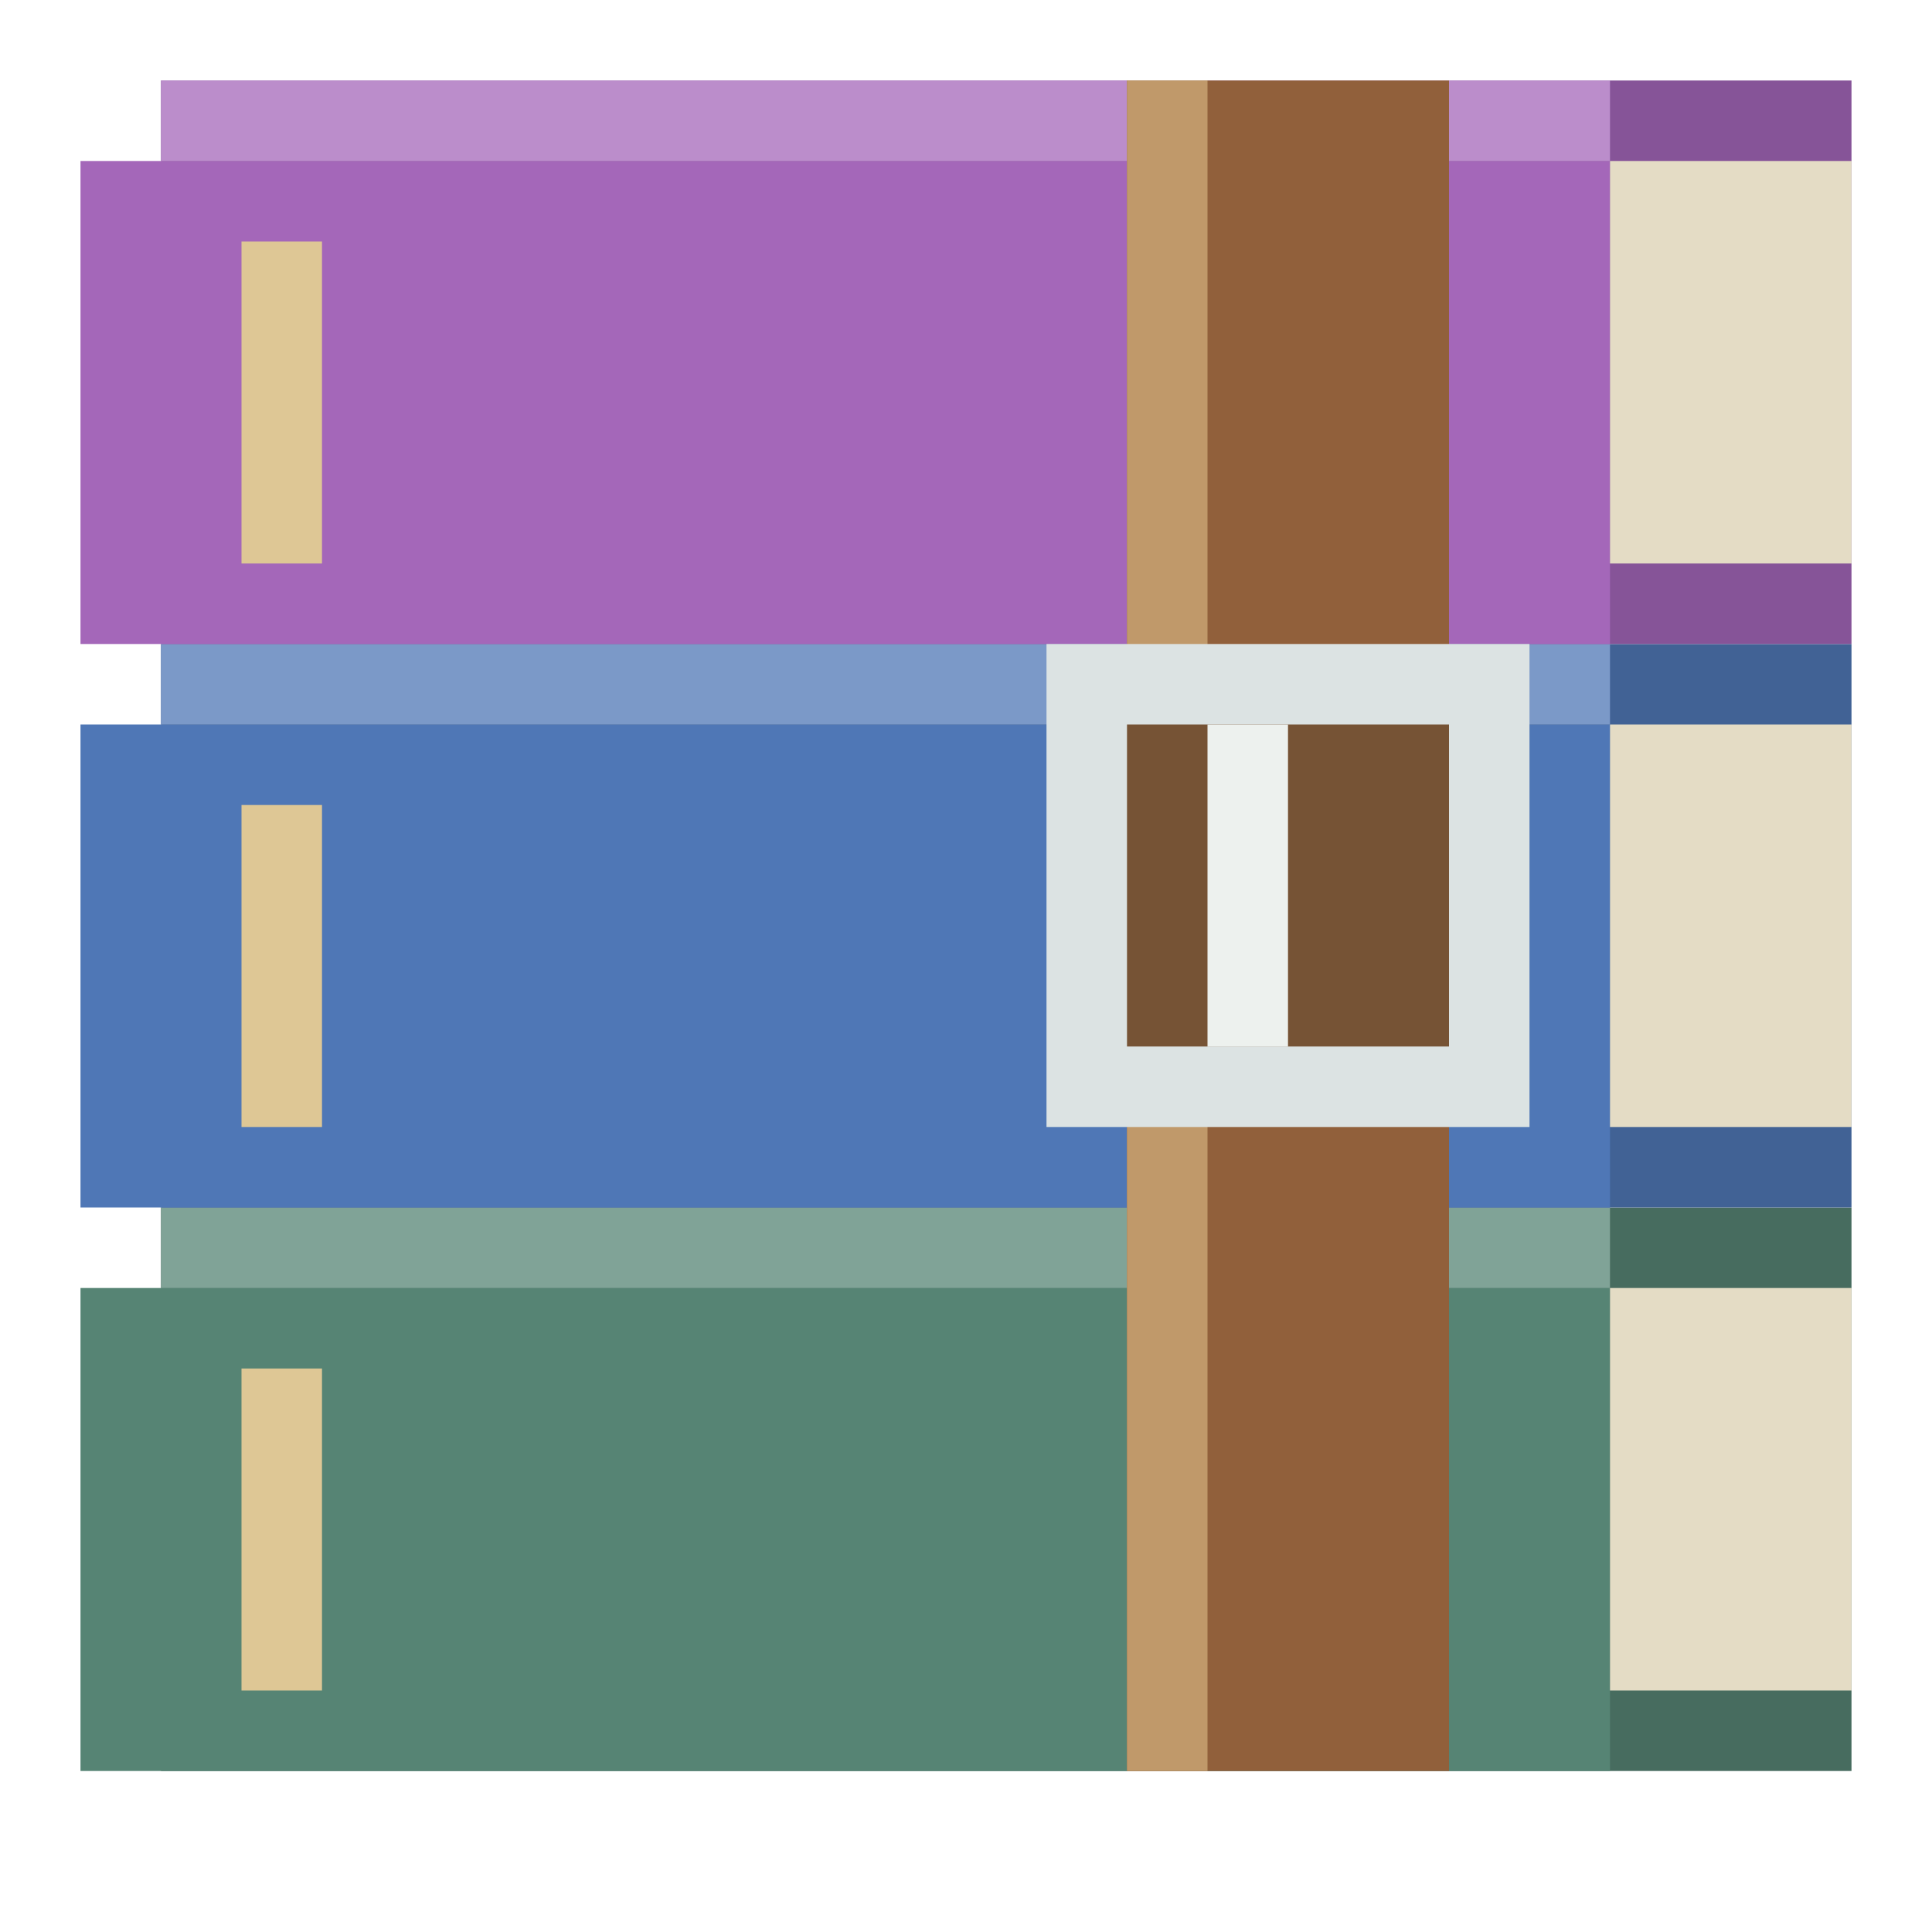
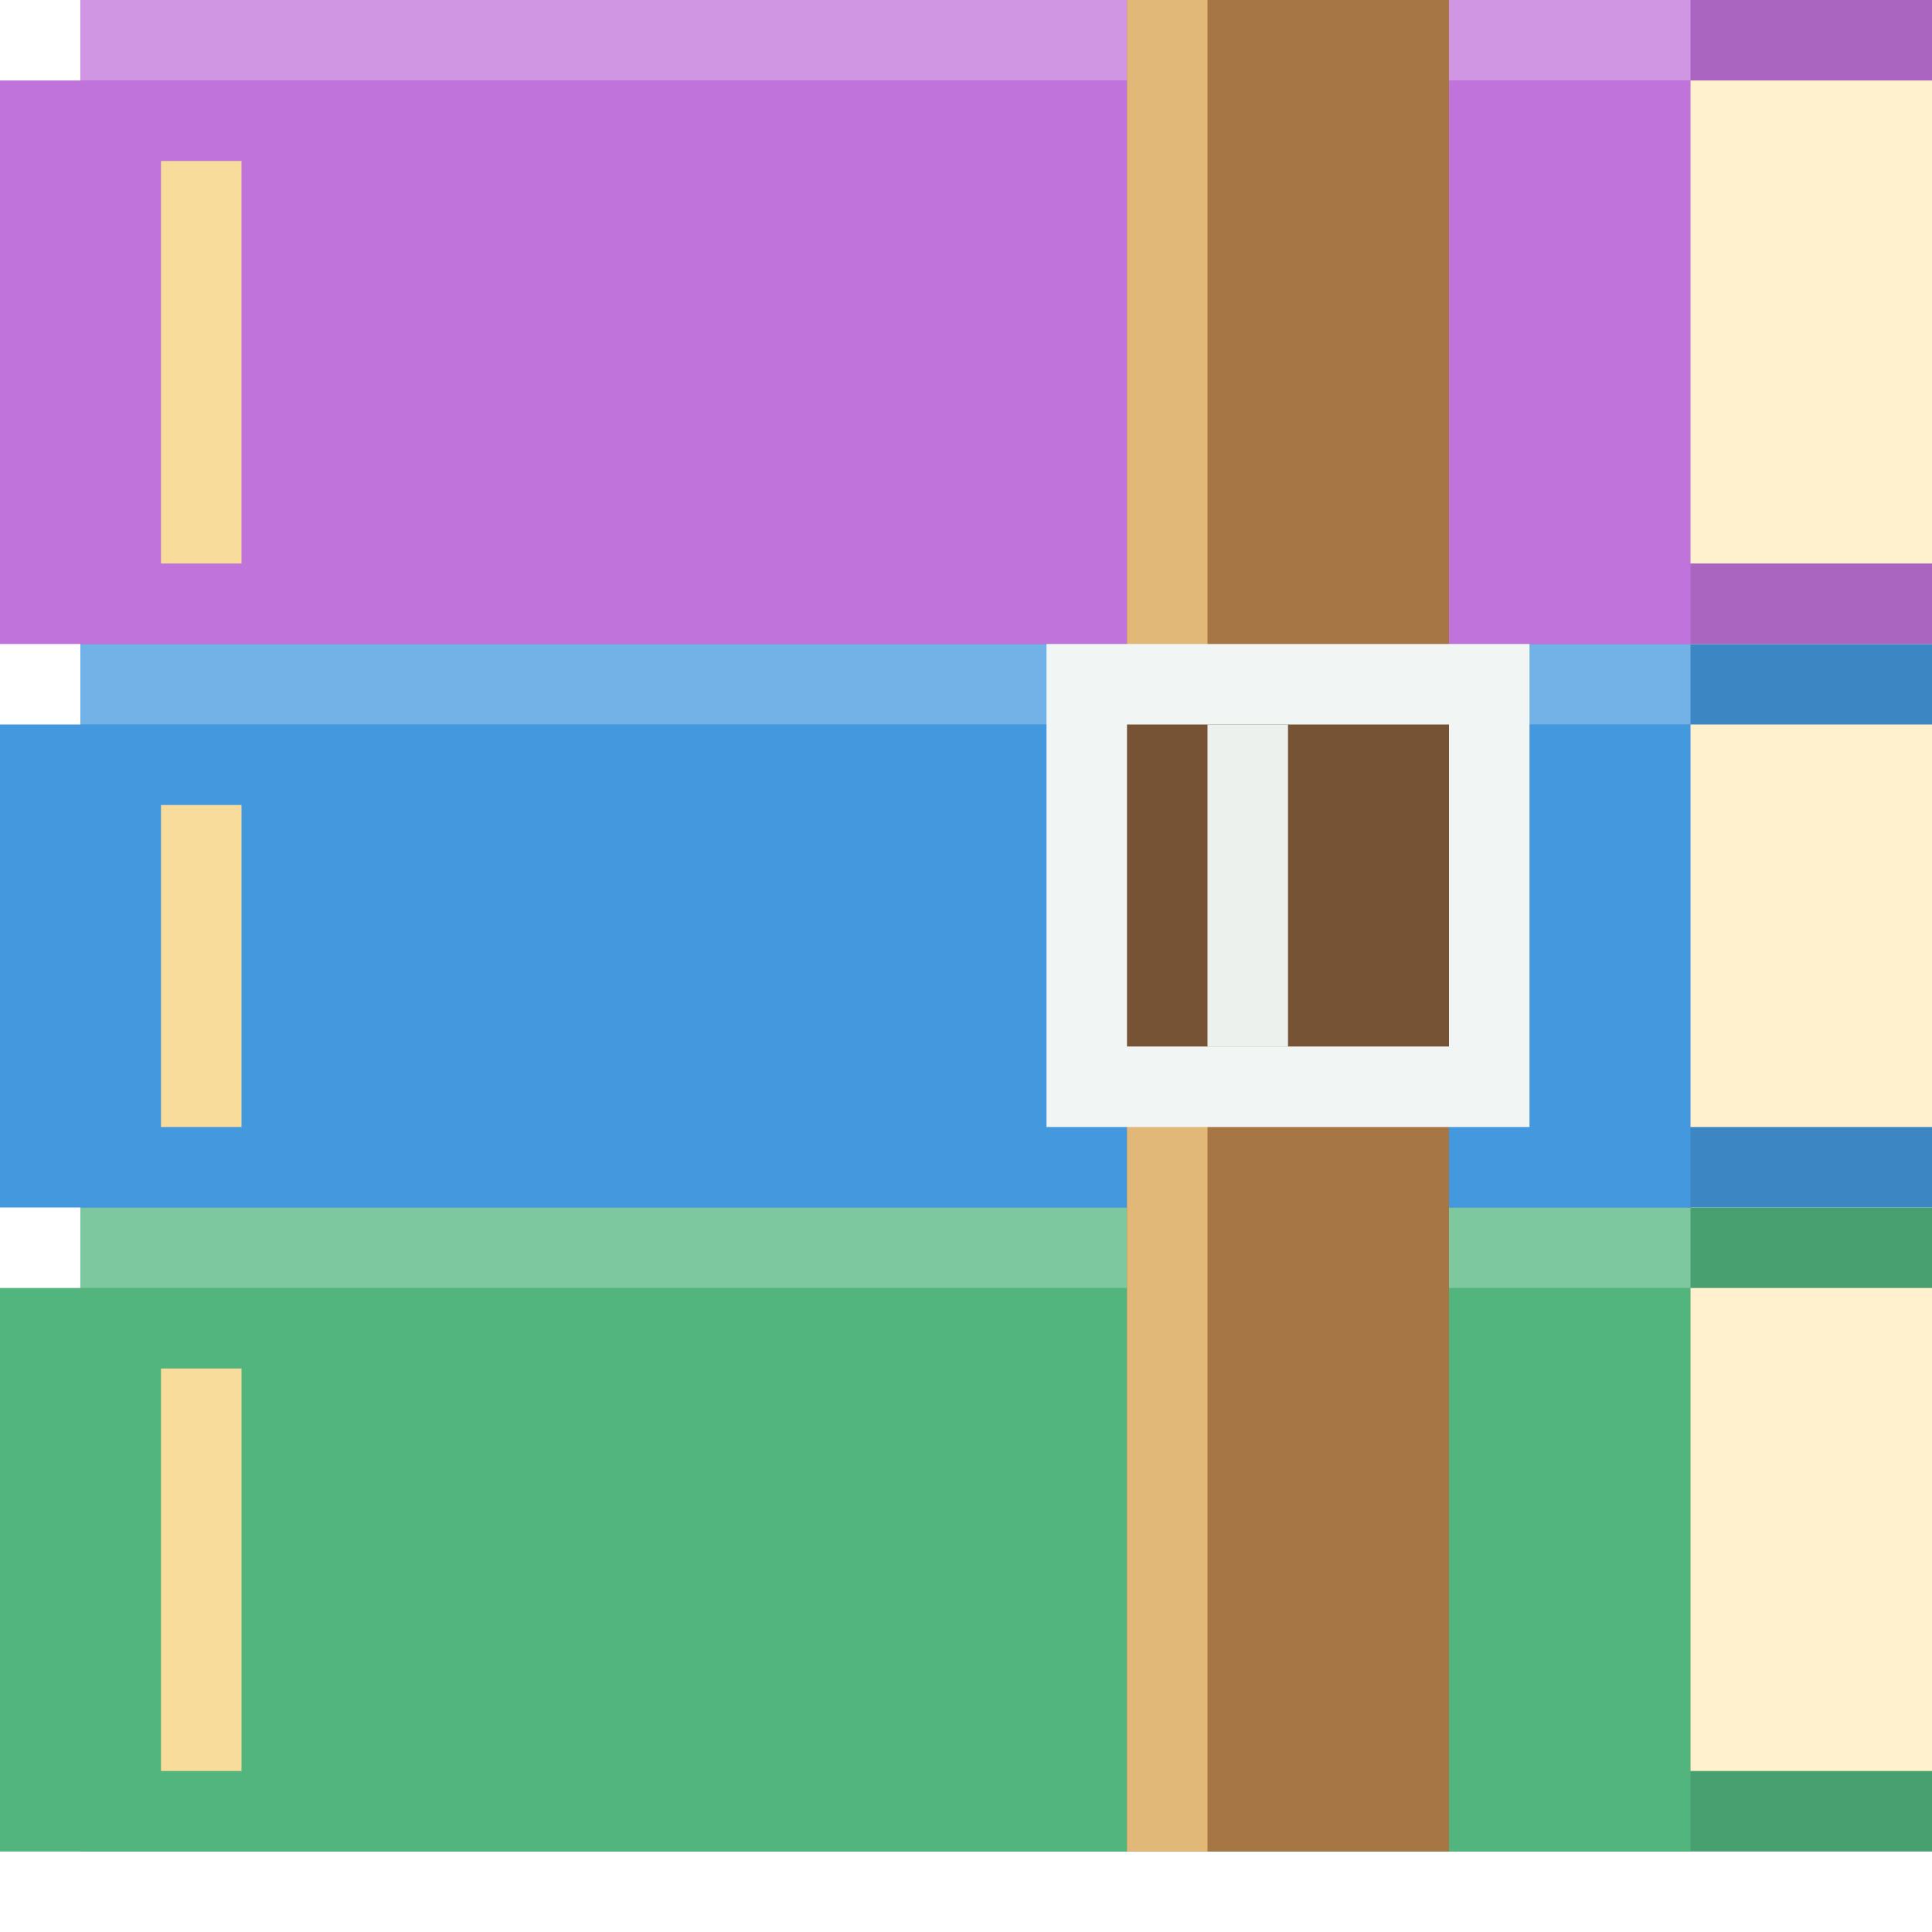
<svg xmlns="http://www.w3.org/2000/svg" width="24" height="24" viewBox="0 0 24 24">
  <defs />
-   <path fill="#476c5f" stroke="none" d="M 2 15 L 23 15 L 23 22 L 2 22 Z" />
-   <path fill="#568474" stroke="none" d="M 1 16 L 20 16 L 20 22 L 1 22 Z" />
-   <path fill="#80a397" stroke="none" d="M 2 15 L 20 15 L 20 16 L 2 16 Z" />
-   <path fill="#e4dcc5" stroke="none" d="M 20 16 L 23 16 L 23 21 L 20 21 Z" />
-   <path fill="#dec795" stroke="none" d="M 3 17 L 4 17 L 4 21 L 3 21 Z" />
-   <path fill="#416295" stroke="none" d="M 2 8 L 23 8 L 23 15 L 2 15 Z" />
-   <path fill="#4f77b6" stroke="none" d="M 1 9 L 20 9 L 20 15 L 1 15 Z" />
-   <path fill="#7b99c8" stroke="none" d="M 2 8 L 20 8 L 20 9 L 2 9 Z" />
-   <path fill="#e4dcc5" stroke="none" d="M 20 9 L 23 9 L 23 14 L 20 14 Z" />
-   <path fill="#dec795" stroke="none" d="M 3 10 L 4 10 L 4 14 L 3 14 Z" />
-   <path fill="#865498" stroke="none" d="M 2 1 L 23 1 L 23 8 L 2 8 Z" />
-   <path fill="#a467b9" stroke="none" d="M 1 2 L 20 2 L 20 8 L 1 8 Z" />
-   <path fill="#bb8dcb" stroke="none" d="M 2 1 L 20 1 L 20 2 L 2 2 Z" />
-   <path fill="#e4dcc5" stroke="none" d="M 20 2 L 23 2 L 23 7 L 20 7 Z" />
-   <path fill="#dec795" stroke="none" d="M 3 3 L 4 3 L 4 7 L 3 7 Z" />
-   <path fill="#91603b" stroke="none" d="M 14 1 L 18 1 L 18 22 L 14 22 Z" />
-   <path fill="#c0996a" stroke="none" d="M 14 1 L 15 1 L 15 22 L 14 22 Z" />
-   <path fill="#dce3e3" stroke="none" d="M 13 8 L 19 8 L 19 14 L 13 14 Z" />
+   <path fill="#489f6f" stroke="none" d="M 1 15 L 24 15 L 24 23 L 1 23 Z" />
+   <path fill="#52b57e" stroke="none" d="M 0 16 L 21 16 L 21 23 L 0 23 Z" />
+   <path fill="#7dc89e" stroke="none" d="M 1 15 L 21 15 L 21 16 L 1 16 Z" />
+   <path fill="#fff0ce" stroke="none" d="M 21 16 L 24 16 L 24 22 L 21 22 Z" />
+   <path fill="#f8dc9b" stroke="none" d="M 2 17 L 3 17 L 3 22 L 2 22 Z" />
+   <path fill="#3b86c3" stroke="none" d="M 1 8 L 24 8 L 24 15 L 1 15 Z" />
+   <path fill="#4398de" stroke="none" d="M 0 9 L 21 9 L 21 15 L 0 15 Z" />
+   <path fill="#72b2e6" stroke="none" d="M 1 8 L 21 8 L 21 9 L 1 9 Z" />
+   <path fill="#fff0ce" stroke="none" d="M 21 9 L 24 9 L 24 14 L 21 14 Z" />
+   <path fill="#f8dc9b" stroke="none" d="M 2 10 L 3 10 L 3 14 L 2 14 Z" />
+   <path fill="#a965c0" stroke="none" d="M 1 0 L 24 0 L 24 8 L 1 8 Z" />
+   <path fill="#c073da" stroke="none" d="M 0 1 L 21 1 L 21 8 L 0 8 Z" />
+   <path fill="#d096e3" stroke="none" d="M 1 0 L 21 0 L 21 1 L 1 1 Z" />
+   <path fill="#fff0ce" stroke="none" d="M 21 1 L 24 1 L 24 7 L 21 7 Z" />
+   <path fill="#f8dc9b" stroke="none" d="M 2 2 L 3 2 L 3 7 L 2 7 Z" />
+   <path fill="#a67644" stroke="none" d="M 14 0 L 18 0 L 18 23 L 14 23 Z" />
+   <path fill="#e1b877" stroke="none" d="M 14 0 L 15 0 L 15 23 L 14 23 Z" />
+   <path fill="#f1f6f4" stroke="none" d="M 13 8 L 19 8 L 19 14 L 13 14 Z" />
  <path fill="#765335" stroke="none" d="M 14 9 L 18 9 L 18 13 L 14 13 Z" />
  <path fill="#edf1ee" stroke="none" d="M 15 9 L 16 9 L 16 13 L 15 13 Z" />
</svg>
